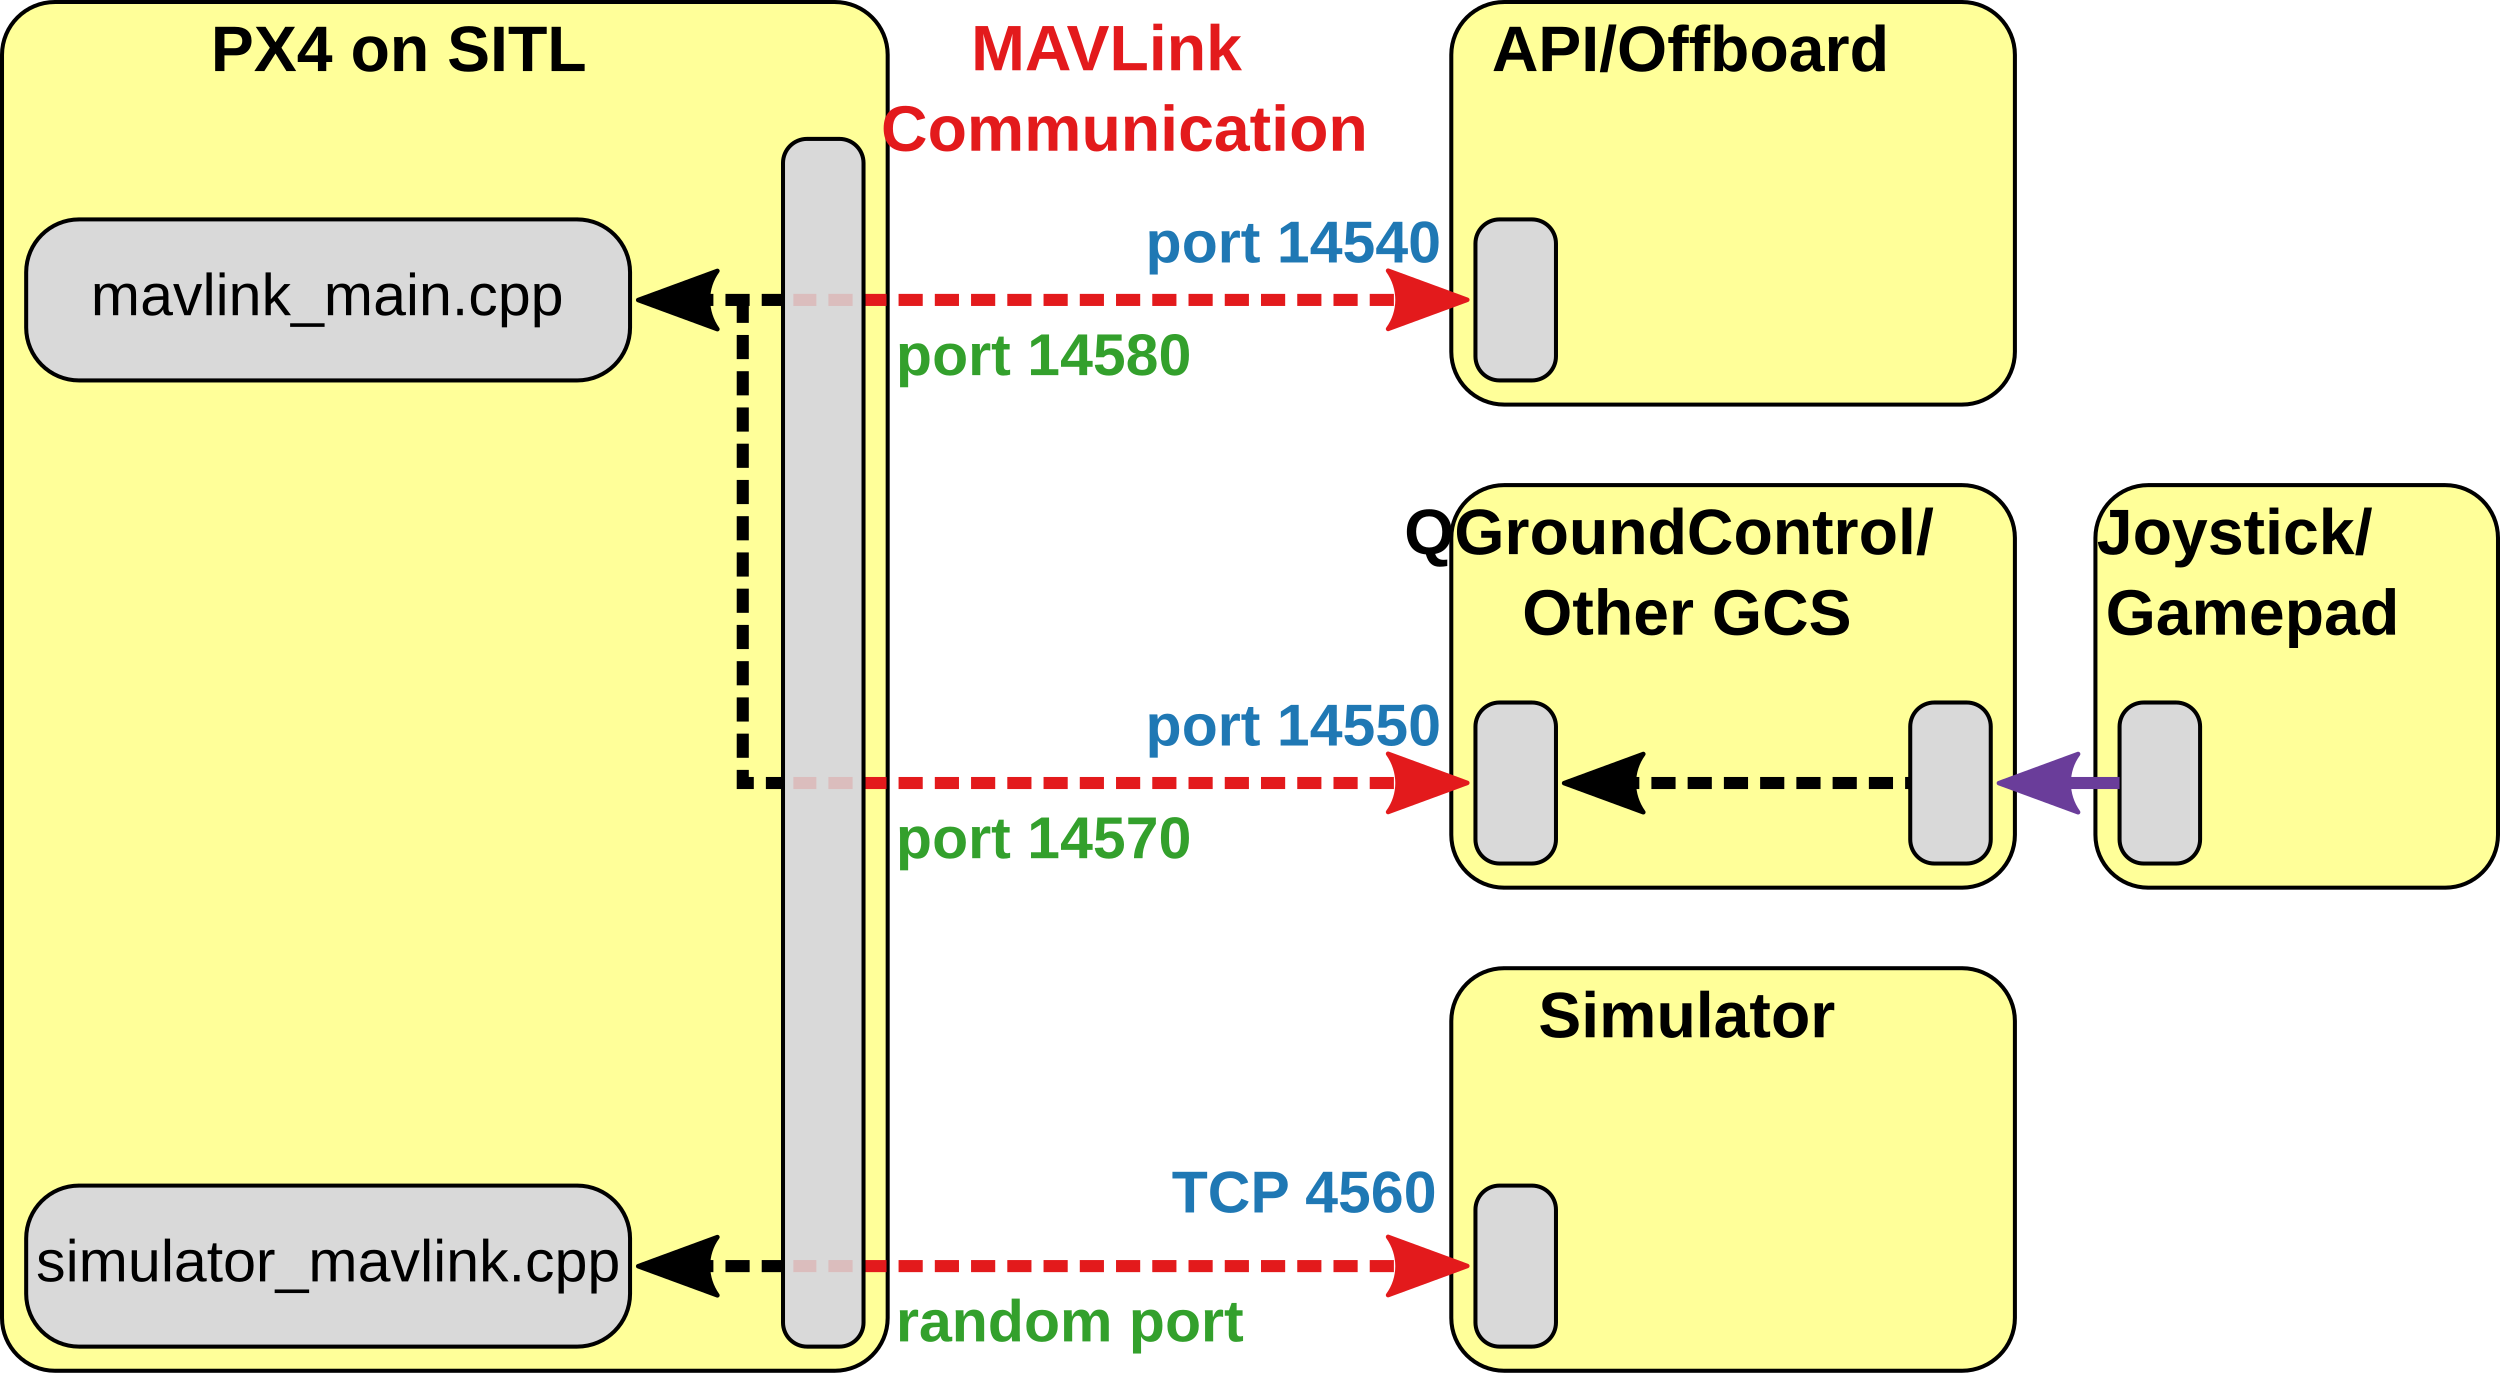
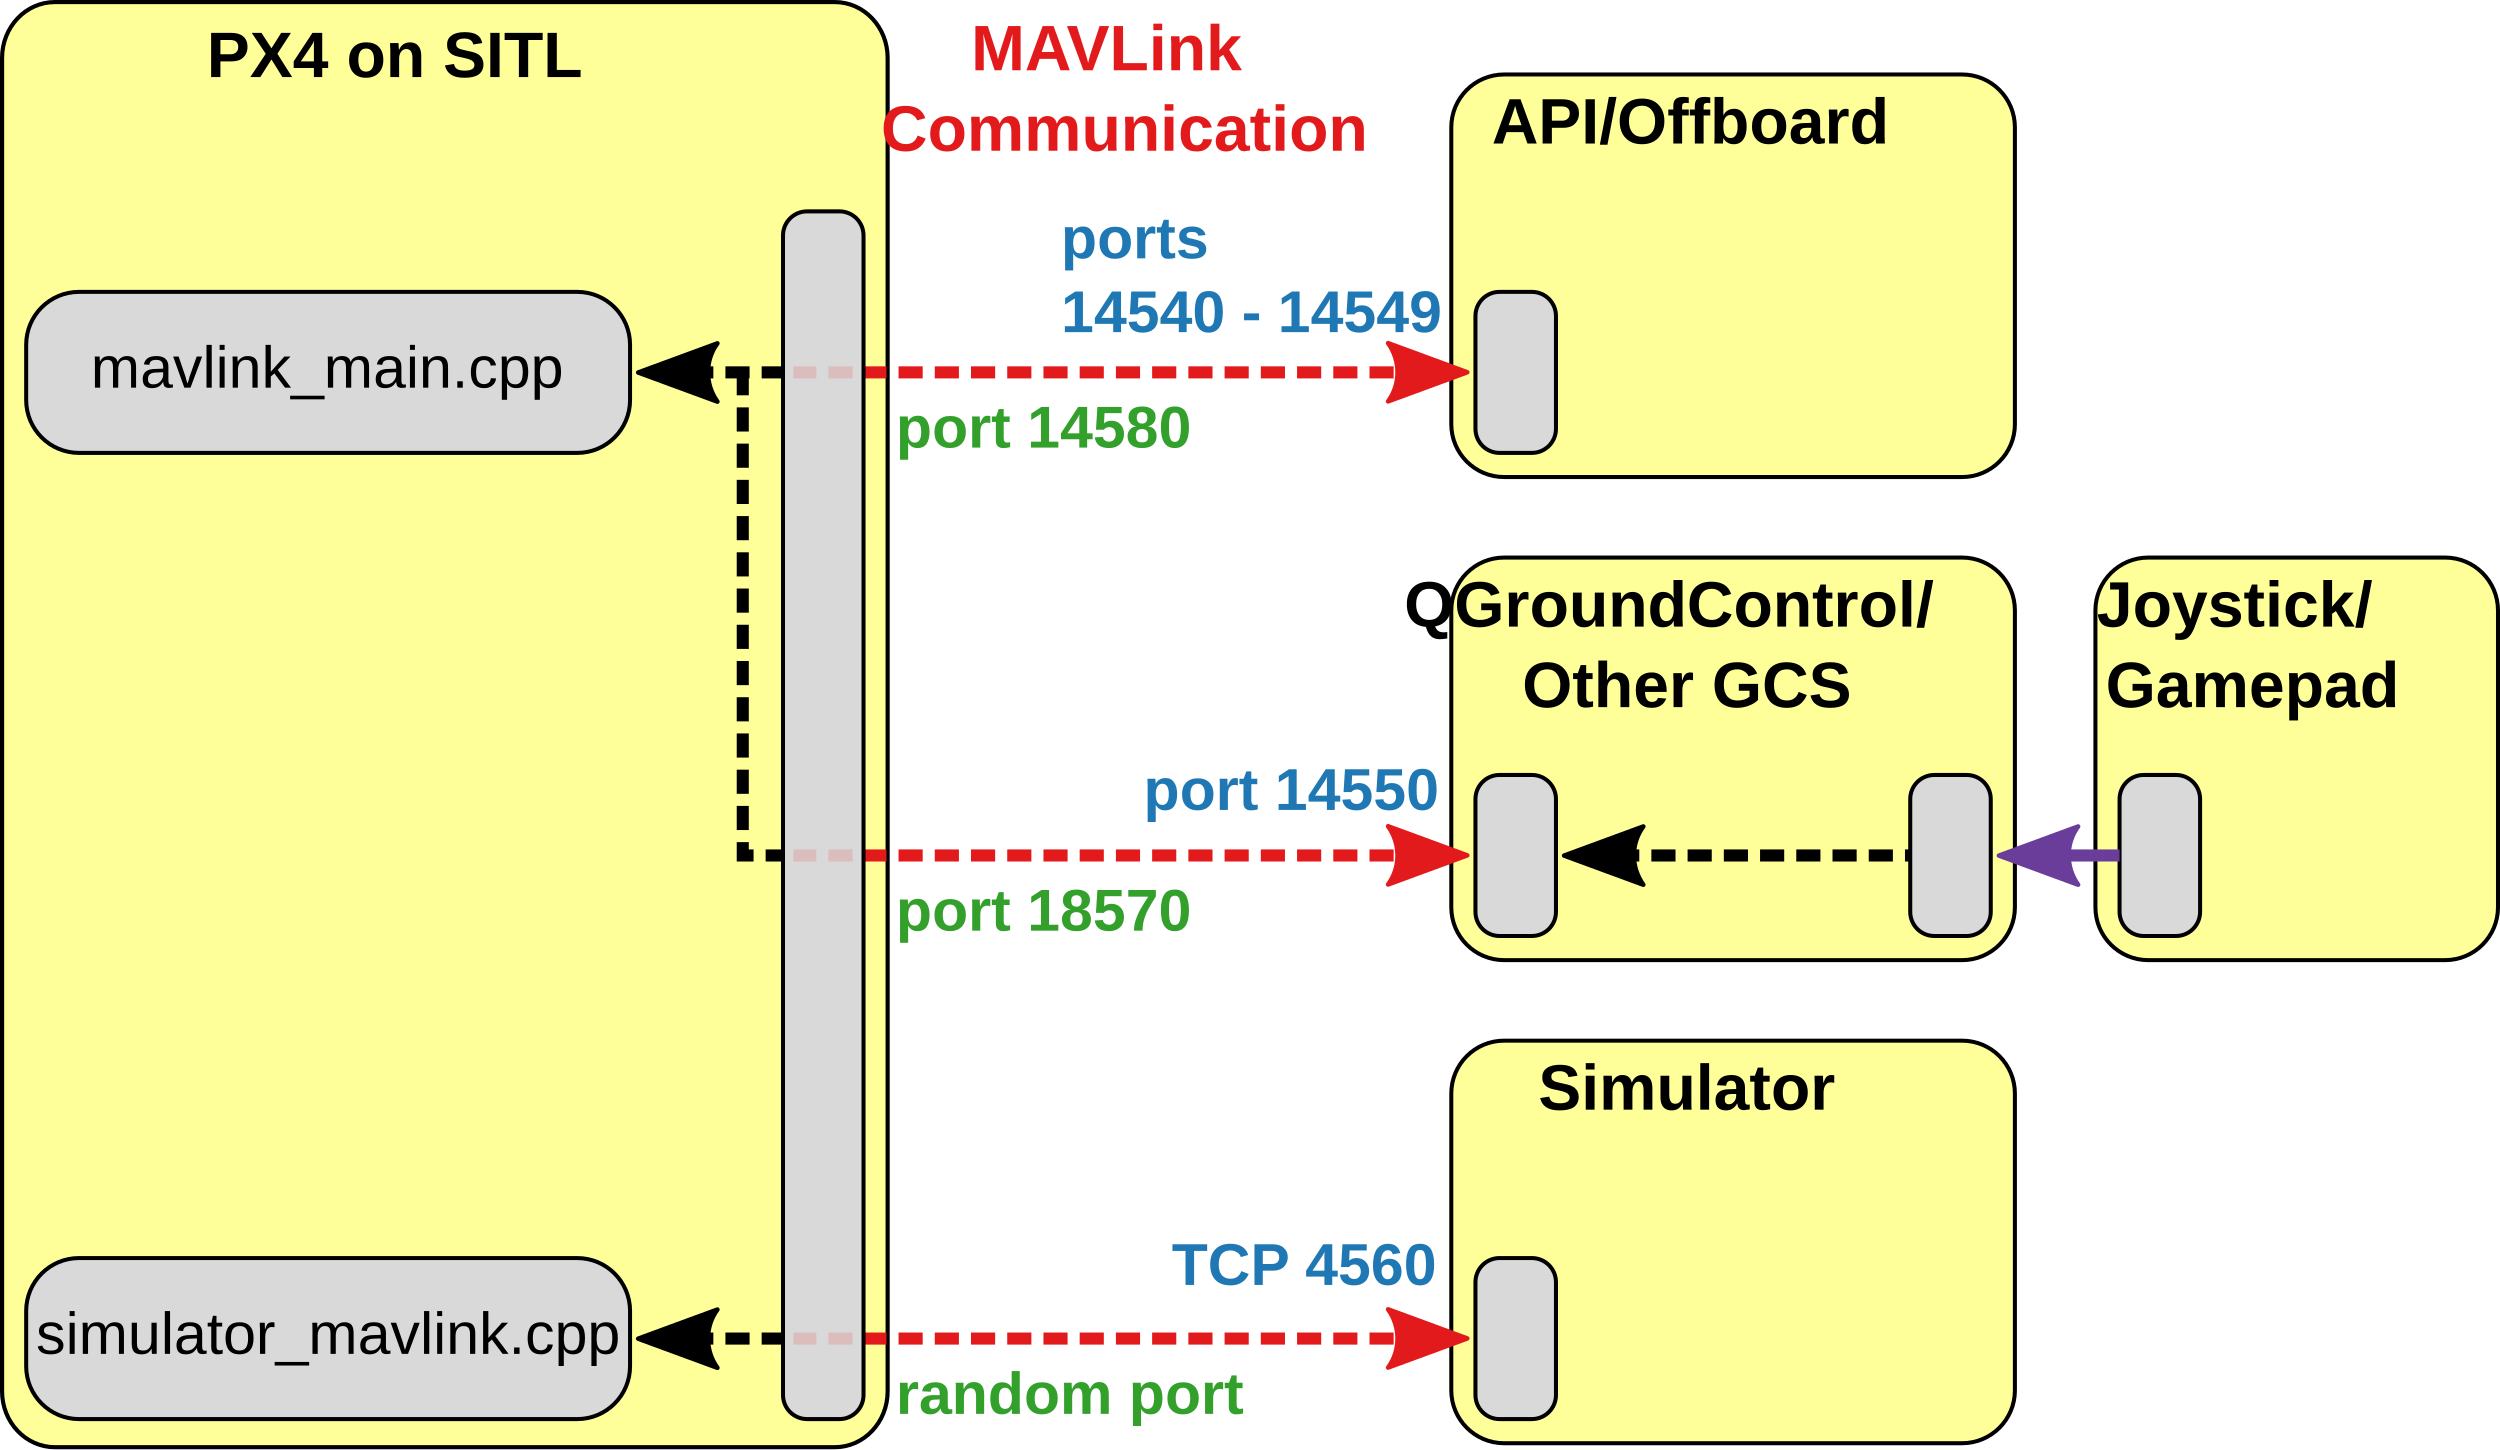
- <svg xmlns="http://www.w3.org/2000/svg" width="164.306mm" height="90.223mm" viewBox="0 0 164.306 90.223" version="1.1" id="svg4553">
+ <svg xmlns="http://www.w3.org/2000/svg" width="164.306mm" height="95.25mm" viewBox="0 0 164.306 95.25" version="1.1" id="svg4553">
  <defs id="defs4547">
    <marker style="overflow:visible" id="marker3113" refX="0" refY="0" orient="auto">
      <path transform="scale(0.6)" d="M 8.719,4.034 -2.207,0.016 8.719,-4.002 c -1.745,2.372 -1.735,5.617 -6e-7,8.035 z" style="fill:#000000;fill-opacity:1;fill-rule:evenodd;stroke:#000000;stroke-width:0.625;stroke-linejoin:round;stroke-opacity:1" id="path3111" />
    </marker>
    <marker orient="auto" refY="0" refX="0" id="Arrow2Mend" style="overflow:visible">
      <path id="path1414" style="fill:#e31a1c;fill-opacity:1;fill-rule:evenodd;stroke:#e31a1c;stroke-width:0.625;stroke-linejoin:round;stroke-opacity:1" d="M 8.719,4.034 -2.207,0.016 8.719,-4.002 c -1.745,2.372 -1.735,5.617 -6e-7,8.035 z" transform="scale(-0.6)" />
    </marker>
    <marker orient="auto" refY="0" refX="0" id="marker2195" style="overflow:visible">
      <path id="path2193" style="fill:#000000;fill-opacity:1;fill-rule:evenodd;stroke:#000000;stroke-width:0.625;stroke-linejoin:round;stroke-opacity:1" d="M 8.719,4.034 -2.207,0.016 8.719,-4.002 c -1.745,2.372 -1.735,5.617 -6e-7,8.035 z" transform="matrix(-1.1,0,0,-1.1,-1.1,0)" />
    </marker>
    <marker orient="auto" refY="0" refX="0" id="marker2119" style="overflow:visible">
      <path id="path2117" d="M 0,0 5,-5 -12.5,0 5,5 Z" style="fill:#000000;fill-opacity:1;fill-rule:evenodd;stroke:#000000;stroke-width:1pt;stroke-opacity:1" transform="matrix(-0.4,0,0,-0.4,-4,0)" />
    </marker>
    <marker orient="auto" refY="0" refX="0" id="Arrow1Send" style="overflow:visible">
      <path id="path1402" d="M 0,0 5,-5 -12.5,0 5,5 Z" style="fill:#000000;fill-opacity:1;fill-rule:evenodd;stroke:#000000;stroke-width:1pt;stroke-opacity:1" transform="matrix(-0.2,0,0,-0.2,-1.2,0)" />
    </marker>
    <marker style="overflow:visible" id="marker1987" refX="0" refY="0" orient="auto">
      <path transform="scale(0.6)" d="M 8.719,4.034 -2.207,0.016 8.719,-4.002 c -1.745,2.372 -1.735,5.617 -6e-7,8.035 z" style="fill:#6a3d9a;fill-opacity:1;fill-rule:evenodd;stroke:#6a3d9a;stroke-width:0.625;stroke-linejoin:round;stroke-opacity:1" id="path1985" />
    </marker>
    <marker orient="auto" refY="0" refX="0" id="marker1923" style="overflow:visible">
      <path id="path1921" d="M 0,0 5,-5 -12.5,0 5,5 Z" style="fill:#000000;fill-opacity:1;fill-rule:evenodd;stroke:#000000;stroke-width:1pt;stroke-opacity:1" transform="matrix(-0.4,0,0,-0.4,-4,0)" />
    </marker>
    <marker orient="auto" refY="0" refX="0" id="Arrow2Lend" style="overflow:visible">
      <path id="path1408" style="fill:#000000;fill-opacity:1;fill-rule:evenodd;stroke:#000000;stroke-width:0.625;stroke-linejoin:round;stroke-opacity:1" d="M 8.719,4.034 -2.207,0.016 8.719,-4.002 c -1.745,2.372 -1.735,5.617 -6e-7,8.035 z" transform="matrix(-1.1,0,0,-1.1,-1.1,0)" />
    </marker>
    <marker orient="auto" refY="0" refX="0" id="Arrow1Mend" style="overflow:visible">
      <path id="path1396" d="M 0,0 5,-5 -12.5,0 5,5 Z" style="fill:#000000;fill-opacity:1;fill-rule:evenodd;stroke:#000000;stroke-width:1pt;stroke-opacity:1" transform="matrix(-0.4,0,0,-0.4,-4,0)" />
    </marker>
    <marker orient="auto" refY="0" refX="0" id="Arrow2Mstart" style="overflow:visible">
      <path id="path1411" style="fill:#000000;fill-opacity:1;fill-rule:evenodd;stroke:#000000;stroke-width:0.625;stroke-linejoin:round;stroke-opacity:1" d="M 8.719,4.034 -2.207,0.016 8.719,-4.002 c -1.745,2.372 -1.735,5.617 -6e-7,8.035 z" transform="scale(0.6)" />
    </marker>
    <marker orient="auto" refY="0" refX="0" id="Arrow1Sstart" style="overflow:visible">
      <path id="path1399" d="M 0,0 5,-5 -12.5,0 5,5 Z" style="fill:#000000;fill-opacity:1;fill-rule:evenodd;stroke:#000000;stroke-width:1pt;stroke-opacity:1" transform="matrix(0.2,0,0,0.2,1.2,0)" />
    </marker>
    <marker orient="auto" refY="0" refX="0" id="marker1671" style="overflow:visible">
      <path id="path1669" d="M 0,0 5,-5 -12.5,0 5,5 Z" style="fill:#000000;fill-opacity:1;fill-rule:evenodd;stroke:#000000;stroke-width:1pt;stroke-opacity:1" transform="matrix(0.4,0,0,0.4,4,0)" />
    </marker>
    <marker orient="auto" refY="0" refX="0" id="Arrow1Mstart" style="overflow:visible">
      <path id="path1393" d="M 0,0 5,-5 -12.5,0 5,5 Z" style="fill:#000000;fill-opacity:1;fill-rule:evenodd;stroke:#000000;stroke-width:1pt;stroke-opacity:1" transform="matrix(0.4,0,0,0.4,4,0)" />
    </marker>
    <marker orient="auto" refY="0" refX="0" id="Arrow2Mend-3" style="overflow:visible">
      <path id="path1414-1" style="fill:#e31a1c;fill-opacity:1;fill-rule:evenodd;stroke:#e31a1c;stroke-width:0.625;stroke-linejoin:round;stroke-opacity:1" d="M 8.719,4.034 -2.207,0.016 8.719,-4.002 c -1.745,2.372 -1.735,5.617 -6e-7,8.035 z" transform="scale(-0.6)" />
    </marker>
    <marker orient="auto" refY="0" refX="0" id="Arrow2Mend-3-4" style="overflow:visible">
      <path id="path1414-1-7" style="fill:#e31a1c;fill-opacity:1;fill-rule:evenodd;stroke:#e31a1c;stroke-width:0.625;stroke-linejoin:round;stroke-opacity:1" d="M 8.719,4.034 -2.207,0.016 8.719,-4.002 c -1.745,2.372 -1.735,5.617 -6e-7,8.035 z" transform="scale(-0.6)" />
    </marker>
    <marker orient="auto" refY="0" refX="0" id="Arrow2Mend-5" style="overflow:visible">
      <path id="path1414-5" style="fill:#000000;fill-opacity:1;fill-rule:evenodd;stroke:#000000;stroke-width:0.625;stroke-linejoin:round;stroke-opacity:1" d="M 8.719,4.034 -2.207,0.016 8.719,-4.002 c -1.745,2.372 -1.735,5.617 -6e-7,8.035 z" transform="scale(-0.6)" />
    </marker>
    <marker style="overflow:visible" id="marker3113-6" refX="0" refY="0" orient="auto">
      <path transform="scale(0.6)" d="M 8.719,4.034 -2.207,0.016 8.719,-4.002 c -1.745,2.372 -1.735,5.617 -6e-7,8.035 z" style="fill:#000000;fill-opacity:1;fill-rule:evenodd;stroke:#000000;stroke-width:0.625;stroke-linejoin:round;stroke-opacity:1" id="path3111-5" />
    </marker>
    <marker style="overflow:visible" id="marker3113-6-9" refX="0" refY="0" orient="auto">
      <path transform="scale(0.6)" d="M 8.719,4.034 -2.207,0.016 8.719,-4.002 c -1.745,2.372 -1.735,5.617 -6e-7,8.035 z" style="fill:#000000;fill-opacity:1;fill-rule:evenodd;stroke:#000000;stroke-width:0.625;stroke-linejoin:round;stroke-opacity:1" id="path3111-5-3" />
    </marker>
    <marker orient="auto" refY="0" refX="0" id="Arrow2Mend-36" style="overflow:visible">
      <path id="path1414-7" style="fill:#e31a1c;fill-opacity:1;fill-rule:evenodd;stroke:#e31a1c;stroke-width:0.625;stroke-linejoin:round;stroke-opacity:1" d="M 8.719,4.034 -2.207,0.016 8.719,-4.002 c -1.745,2.372 -1.735,5.617 -6e-7,8.035 z" transform="scale(-0.6)" />
    </marker>
  </defs>
-   <g id="layer1" transform="translate(85.70808,-62.90077)">
-     <text xml:space="preserve" style="font-style:normal;font-variant:normal;font-weight:normal;font-stretch:normal;font-size:2.822px;line-height:125%;font-family:Arial;-inkscape-font-specification:Arial;letter-spacing:0px;word-spacing:0px;fill:#000000;fill-opacity:1;stroke:none;stroke-width:0.265px;stroke-linecap:butt;stroke-linejoin:miter;stroke-opacity:1" x="-103.433" y="27.657" id="text1059">
-       <tspan id="tspan1057" x="-103.433" y="27.657" style="stroke-width:0.265px">Paired Palette: "#A6CEE3" "  #1F78B4"   "#B2DF8A"   "#33A02C"   "#FB9A99"  "#E31A1C"  "#FDBF6F" "#FF7F00"   "#CAB2D6"   "#6A3D9A"  "#FFFF99"   "#B15928"</tspan>
-     </text>
-     <rect style="opacity:1;fill:#a6cee3;fill-opacity:1;stroke:none;stroke-width:1.588;stroke-miterlimit:4;stroke-dasharray:none;paint-order:normal" id="rect899-5-9-9-6" width="9.622" height="9.622" x="-80.983" y="29.779" rx="3.473" ry="3.473" />
-     <rect style="opacity:1;fill:#1f78b4;fill-opacity:1;stroke:none;stroke-width:1.588;stroke-miterlimit:4;stroke-dasharray:none;paint-order:normal" id="rect899-5-9-9-6-2" width="9.622" height="9.622" x="-65.108" y="29.779" rx="3.473" ry="3.473" />
-     <rect style="opacity:1;fill:#b2df8a;fill-opacity:1;stroke:none;stroke-width:1.588;stroke-miterlimit:4;stroke-dasharray:none;paint-order:normal" id="rect899-5-9-9-6-2-6" width="9.622" height="9.622" x="-49.233" y="29.779" rx="3.473" ry="3.473" />
-     <rect style="opacity:1;fill:#33a02c;fill-opacity:1;stroke:none;stroke-width:1.588;stroke-miterlimit:4;stroke-dasharray:none;paint-order:normal" id="rect899-5-9-9-6-2-6-1" width="9.622" height="9.622" x="-33.358" y="29.779" rx="3.473" ry="3.473" />
-     <rect style="opacity:1;fill:#fb9a99;fill-opacity:1;stroke:none;stroke-width:1.588;stroke-miterlimit:4;stroke-dasharray:none;paint-order:normal" id="rect899-5-9-9-6-8" width="9.622" height="9.622" x="-17.483" y="29.779" rx="3.473" ry="3.473" />
-     <rect style="opacity:1;fill:#e31a1c;fill-opacity:1;stroke:none;stroke-width:1.588;stroke-miterlimit:4;stroke-dasharray:none;paint-order:normal" id="rect899-5-9-9-6-2-7" width="9.622" height="9.622" x="-1.608" y="29.779" rx="3.473" ry="3.473" />
-     <rect style="opacity:1;fill:#fdbf6f;fill-opacity:1;stroke:none;stroke-width:1.588;stroke-miterlimit:4;stroke-dasharray:none;paint-order:normal" id="rect899-5-9-9-6-2-6-9" width="9.622" height="9.622" x="14.267" y="29.779" rx="3.473" ry="3.473" />
-     <rect style="opacity:1;fill:#ff7f00;fill-opacity:1;stroke:none;stroke-width:1.588;stroke-miterlimit:4;stroke-dasharray:none;paint-order:normal" id="rect899-5-9-9-6-2-6-1-2" width="9.622" height="9.622" x="30.142" y="29.779" rx="3.473" ry="3.473" />
-     <rect style="opacity:1;fill:#cab2d6;fill-opacity:1;stroke:none;stroke-width:1.588;stroke-miterlimit:4;stroke-dasharray:none;paint-order:normal" id="rect899-5-9-9-6-8-0" width="9.622" height="9.622" x="46.017" y="29.779" rx="3.473" ry="3.473" />
-     <rect style="opacity:1;fill:#6a3d9a;fill-opacity:1;stroke:none;stroke-width:1.588;stroke-miterlimit:4;stroke-dasharray:none;paint-order:normal" id="rect899-5-9-9-6-2-7-2" width="9.622" height="9.622" x="61.892" y="29.779" rx="3.473" ry="3.473" />
-     <rect style="opacity:1;fill:#ffff99;fill-opacity:1;stroke:none;stroke-width:1.588;stroke-miterlimit:4;stroke-dasharray:none;paint-order:normal" id="rect899-5-9-9-6-2-6-9-3" width="9.622" height="9.622" x="77.767" y="29.779" rx="3.473" ry="3.473" />
-     <rect style="opacity:1;fill:#b15928;fill-opacity:1;stroke:none;stroke-width:1.588;stroke-miterlimit:4;stroke-dasharray:none;paint-order:normal" id="rect899-5-9-9-6-2-6-1-2-7" width="9.622" height="9.622" x="93.642" y="29.779" rx="3.473" ry="3.473" />
-     <rect style="opacity:1;fill:#ffff99;fill-opacity:1;stroke:#000000;stroke-width:0.265;stroke-miterlimit:4;stroke-dasharray:none;paint-order:normal" id="rect899-5-9-9-6-2-9-3" width="58.208" height="89.958" x="-85.576" y="63.033" rx="3.473" ry="3.473" />
+   <g id="layer1" transform="translate(85.70808,-58.13827)">
+     <rect style="opacity:1;fill:#ffff99;fill-opacity:1;stroke:#000000;stroke-width:0.272;stroke-miterlimit:4;stroke-dasharray:none;paint-order:normal" id="rect899-5-9-9-6-2-9-3" width="58.201" height="94.978" x="-85.572" y="58.274" rx="3.472" ry="3.667" />
    <rect style="opacity:1;fill:#ffff99;fill-opacity:1;stroke:#000000;stroke-width:0.265;stroke-miterlimit:4;stroke-dasharray:none;paint-order:normal" id="rect899-5-9-9-6-2-9-3-6-7" width="37.042" height="26.458" x="9.674" y="63.033" rx="3.473" ry="3.473" />
    <rect style="opacity:1;fill:#ffff99;fill-opacity:1;stroke:#000000;stroke-width:0.265;stroke-miterlimit:4;stroke-dasharray:none;paint-order:normal" id="rect899-5-9-9-6-2-9-3-6-7-5" width="37.042" height="26.458" x="9.674" y="94.783" rx="3.473" ry="3.473" />
    <rect style="opacity:1;fill:#ffff99;fill-opacity:1;stroke:#000000;stroke-width:0.265;stroke-miterlimit:4;stroke-dasharray:none;paint-order:normal" id="rect899-5-9-9-6-2-9-3-6-7-5-6" width="37.042" height="26.458" x="9.674" y="126.533" rx="3.473" ry="3.473" />
    <rect style="opacity:1;fill:#ffff99;fill-opacity:1;stroke:#000000;stroke-width:0.265;stroke-miterlimit:4;stroke-dasharray:none;paint-order:normal" id="rect899-5-9-9-6-2-9-3-6-7-5-2" width="26.458" height="26.458" x="52.008" y="94.783" rx="3.473" ry="3.473" />
-     <text xml:space="preserve" style="font-style:normal;font-variant:normal;font-weight:normal;font-stretch:normal;font-size:4.233px;line-height:125%;font-family:Arial;-inkscape-font-specification:Arial;text-align:center;letter-spacing:0px;word-spacing:0px;text-anchor:middle;fill:#000000;fill-opacity:1;stroke:none;stroke-width:0.265px;stroke-linecap:butt;stroke-linejoin:miter;stroke-opacity:1" x="-56.561" y="67.57" id="text1034">
-       <tspan id="tspan1032" x="-56.561" y="67.57" style="font-style:normal;font-variant:normal;font-weight:bold;font-stretch:normal;font-family:Arial;-inkscape-font-specification:'Arial Bold';text-align:center;text-anchor:middle;stroke-width:0.265px">PX4 on SITL</tspan>
+     <text xml:space="preserve" style="font-style:normal;font-variant:normal;font-weight:normal;font-stretch:normal;font-size:4.233px;line-height:125%;font-family:Arial;-inkscape-font-specification:Arial;text-align:center;letter-spacing:0px;word-spacing:0px;text-anchor:middle;fill:#000000;fill-opacity:1;stroke:none;stroke-width:0.265px;stroke-linecap:butt;stroke-linejoin:miter;stroke-opacity:1" x="-56.825" y="63.205" id="text1034">
+       <tspan id="tspan1032" x="-56.825" y="63.205" style="font-style:normal;font-variant:normal;font-weight:bold;font-stretch:normal;font-family:Arial;-inkscape-font-specification:'Arial Bold';text-align:center;text-anchor:middle;stroke-width:0.265px">PX4 on SITL</tspan>
    </text>
    <text xml:space="preserve" style="font-style:normal;font-variant:normal;font-weight:normal;font-stretch:normal;font-size:4.233px;line-height:125%;font-family:Arial;-inkscape-font-specification:Arial;text-align:center;letter-spacing:0px;word-spacing:0px;text-anchor:middle;fill:#000000;fill-opacity:1;stroke:none;stroke-width:0.265px;stroke-linecap:butt;stroke-linejoin:miter;stroke-opacity:1" x="28.33" y="67.57" id="text1034-1">
      <tspan id="tspan1032-2" x="28.33" y="67.57" style="font-style:normal;font-variant:normal;font-weight:bold;font-stretch:normal;font-family:Arial;-inkscape-font-specification:'Arial Bold';text-align:center;text-anchor:middle;stroke-width:0.265px">API/Offboard</tspan>
    </text>
    <text xml:space="preserve" style="font-style:normal;font-variant:normal;font-weight:normal;font-stretch:normal;font-size:4.233px;line-height:125%;font-family:Arial;-inkscape-font-specification:Arial;text-align:center;letter-spacing:0px;word-spacing:0px;text-anchor:middle;fill:#000000;fill-opacity:1;stroke:none;stroke-width:0.265px;stroke-linecap:butt;stroke-linejoin:miter;stroke-opacity:1" x="28.1" y="99.32" id="text1034-7">
      <tspan id="tspan1032-0" x="28.1" y="99.32" style="font-style:normal;font-variant:normal;font-weight:bold;font-stretch:normal;font-family:Arial;-inkscape-font-specification:'Arial Bold';text-align:center;text-anchor:middle;stroke-width:0.265px">QGroundControl/</tspan>
      <tspan x="28.1" y="104.612" style="font-style:normal;font-variant:normal;font-weight:bold;font-stretch:normal;font-family:Arial;-inkscape-font-specification:'Arial Bold';text-align:center;text-anchor:middle;stroke-width:0.265px" id="tspan1070">Other GCS</tspan>
    </text>
    <text xml:space="preserve" style="font-style:normal;font-variant:normal;font-weight:normal;font-stretch:normal;font-size:4.233px;line-height:125%;font-family:Arial;-inkscape-font-specification:Arial;text-align:center;letter-spacing:0px;word-spacing:0px;text-anchor:middle;fill:#000000;fill-opacity:1;stroke:none;stroke-width:0.265px;stroke-linecap:butt;stroke-linejoin:miter;stroke-opacity:1" x="28.091" y="131.07" id="text1034-9">
      <tspan id="tspan1032-3" x="28.091" y="131.07" style="font-style:normal;font-variant:normal;font-weight:bold;font-stretch:normal;font-family:Arial;-inkscape-font-specification:'Arial Bold';text-align:center;text-anchor:middle;stroke-width:0.265px">Simulator</tspan>
    </text>
    <text xml:space="preserve" style="font-style:normal;font-variant:normal;font-weight:bold;font-stretch:normal;font-size:4.233px;line-height:125%;font-family:Arial;-inkscape-font-specification:'Arial Bold';text-align:center;letter-spacing:0px;word-spacing:0px;text-anchor:middle;fill:#000000;fill-opacity:1;stroke:none;stroke-width:0.265px;stroke-linecap:butt;stroke-linejoin:miter;stroke-opacity:1" x="65.271" y="99.32" id="text1074">
      <tspan id="tspan1072" x="65.271" y="99.32" style="font-style:normal;font-variant:normal;font-weight:bold;font-stretch:normal;font-family:Arial;-inkscape-font-specification:'Arial Bold';text-align:center;text-anchor:middle;stroke-width:0.265px">Joystick/</tspan>
      <tspan x="65.271" y="104.612" style="font-style:normal;font-variant:normal;font-weight:bold;font-stretch:normal;font-family:Arial;-inkscape-font-specification:'Arial Bold';text-align:center;text-anchor:middle;stroke-width:0.265px" id="tspan1076">Gamepad</tspan>
    </text>
    <rect style="opacity:1;fill:#d9d9d9;fill-opacity:1;stroke:#000000;stroke-width:0.265;stroke-miterlimit:4;stroke-dasharray:none;paint-order:normal" id="rect899-5-9-9-6-8-0-2-9-6" width="5.292" height="10.583" x="11.262" y="77.321" rx="1.583" ry="1.583" />
    <rect style="opacity:1;fill:#d9d9d9;fill-opacity:1;stroke:#000000;stroke-width:0.265;stroke-miterlimit:4;stroke-dasharray:none;paint-order:normal" id="rect899-5-9-9-6-8-0-2-9-6-0" width="5.292" height="10.583" x="11.262" y="109.071" rx="1.583" ry="1.583" />
    <rect style="opacity:1;fill:#d9d9d9;fill-opacity:1;stroke:#000000;stroke-width:0.265;stroke-miterlimit:4;stroke-dasharray:none;paint-order:normal" id="rect899-5-9-9-6-8-0-2-9-6-0-6" width="5.292" height="10.583" x="11.262" y="140.821" rx="1.583" ry="1.583" />
    <rect style="opacity:1;fill:#d9d9d9;fill-opacity:1;stroke:#000000;stroke-width:0.265;stroke-miterlimit:4;stroke-dasharray:none;paint-order:normal" id="rect899-5-9-9-6-8-0-2-9-6-0-2-6" width="5.292" height="10.583" x="53.595" y="109.071" rx="1.583" ry="1.583" />
    <rect style="opacity:1;fill:#d9d9d9;fill-opacity:1;stroke:#000000;stroke-width:0.265;stroke-miterlimit:4;stroke-dasharray:none;paint-order:normal" id="rect899-5-9-9-6-8-0-2-9-6-0-2-6-1" width="5.292" height="10.583" x="39.837" y="109.071" rx="1.583" ry="1.583" />
-     <text xml:space="preserve" style="font-style:normal;font-variant:normal;font-weight:bold;font-stretch:normal;font-size:4.233px;line-height:125%;font-family:Arial;-inkscape-font-specification:'Arial Bold';text-align:center;letter-spacing:0px;word-spacing:0px;writing-mode:vertical-lr;text-anchor:middle;fill:#1f78b4;fill-opacity:1;stroke:none;stroke-width:0.265px;stroke-linecap:butt;stroke-linejoin:miter;stroke-opacity:1" x="-14.229" y="-146.187" id="text1194-7" transform="scale(-1)">
-       <tspan id="tspan1192-9" x="-146.187" y="-14.229" style="font-style:normal;font-variant:normal;font-weight:bold;font-stretch:normal;font-family:Arial;-inkscape-font-specification:'Arial Bold';text-align:center;text-anchor:middle;fill:#1f78b4;fill-opacity:1;stroke-width:0.265px">UDP</tspan>
-     </text>
-     <text xml:space="preserve" style="font-style:normal;font-variant:normal;font-weight:bold;font-stretch:normal;font-size:4.233px;line-height:125%;font-family:Arial;-inkscape-font-specification:'Arial Bold';text-align:center;letter-spacing:0px;word-spacing:0px;writing-mode:vertical-lr;text-anchor:middle;fill:#1f78b4;fill-opacity:1;stroke:none;stroke-width:0.265px;stroke-linecap:butt;stroke-linejoin:miter;stroke-opacity:1" x="-14.229" y="-114.437" id="text1194-7-2" transform="scale(-1)">
-       <tspan id="tspan1192-9-0" x="-114.437" y="-14.229" style="font-style:normal;font-variant:normal;font-weight:bold;font-stretch:normal;font-family:Arial;-inkscape-font-specification:'Arial Bold';text-align:center;text-anchor:middle;fill:#1f78b4;fill-opacity:1;stroke-width:0.265px">UDP</tspan>
-     </text>
-     <text xml:space="preserve" style="font-style:normal;font-variant:normal;font-weight:bold;font-stretch:normal;font-size:4.233px;line-height:125%;font-family:Arial;-inkscape-font-specification:'Arial Bold';text-align:center;letter-spacing:0px;word-spacing:0px;writing-mode:vertical-lr;text-anchor:middle;fill:#1f78b4;fill-opacity:1;stroke:none;stroke-width:0.265px;stroke-linecap:butt;stroke-linejoin:miter;stroke-opacity:1" x="-14.229" y="-82.667" id="text1194-7-2-2" transform="scale(-1)">
-       <tspan id="tspan1192-9-0-3" x="-82.667" y="-14.229" style="font-style:normal;font-variant:normal;font-weight:bold;font-stretch:normal;font-family:Arial;-inkscape-font-specification:'Arial Bold';text-align:center;text-anchor:middle;fill:#1f78b4;fill-opacity:1;stroke-width:0.265px">UDP</tspan>
-     </text>
-     <text xml:space="preserve" style="font-style:normal;font-variant:normal;font-weight:bold;font-stretch:normal;font-size:3.704px;line-height:125%;font-family:Arial;-inkscape-font-specification:'Arial Bold';text-align:center;letter-spacing:0px;word-spacing:0px;writing-mode:vertical-lr;text-anchor:middle;fill:#000000;fill-opacity:1;stroke:none;stroke-width:0.265px;stroke-linecap:butt;stroke-linejoin:miter;stroke-opacity:1" x="-42.786" y="-114.302" id="text1194-7-2-7" transform="scale(-1)">
-       <tspan id="tspan1192-9-0-5" x="-114.302" y="-42.786" style="font-style:normal;font-variant:normal;font-weight:bold;font-stretch:normal;font-size:3.704px;font-family:Arial;-inkscape-font-specification:'Arial Bold';text-align:center;text-anchor:middle;stroke-width:0.265px">Serial</tspan>
-     </text>
-     <text xml:space="preserve" style="font-style:normal;font-variant:normal;font-weight:bold;font-stretch:normal;font-size:3.704px;line-height:125%;font-family:Arial;-inkscape-font-specification:'Arial Bold';text-align:center;letter-spacing:0px;word-spacing:0px;writing-mode:vertical-lr;text-anchor:middle;fill:#000000;fill-opacity:1;stroke:none;stroke-width:0.265px;stroke-linecap:butt;stroke-linejoin:miter;stroke-opacity:1" x="-56.56" y="-114.313" id="text1194-7-2-7-9" transform="scale(-1)">
-       <tspan id="tspan1192-9-0-5-2" x="-114.313" y="-56.56" style="font-style:normal;font-variant:normal;font-weight:bold;font-stretch:normal;font-size:3.704px;font-family:Arial;-inkscape-font-specification:'Arial Bold';text-align:center;text-anchor:middle;stroke-width:0.265px">Serial</tspan>
-     </text>
    <path style="fill:none;fill-rule:evenodd;stroke:#6a3d9a;stroke-width:0.794;stroke-linecap:butt;stroke-linejoin:miter;stroke-miterlimit:4;stroke-dasharray:none;stroke-dashoffset:2.461;stroke-opacity:1;marker-start:url(#marker1987)" d="m 46.716,114.362 h 6.879" id="path1304" />
-     <path style="fill:none;fill-rule:evenodd;stroke:#e31a1c;stroke-width:0.794;stroke-linecap:butt;stroke-linejoin:miter;stroke-miterlimit:4;stroke-dasharray:1.588, 0.794;stroke-dashoffset:2.461;stroke-opacity:1;marker-end:url(#Arrow2Mend)" d="M -28.955,146.112 H 9.674" id="path1304-9-7" />
-     <path style="fill:none;fill-rule:evenodd;stroke:#000000;stroke-width:0.794;stroke-linecap:butt;stroke-linejoin:miter;stroke-miterlimit:4;stroke-dasharray:1.588, 0.794;stroke-dashoffset:0.079;stroke-opacity:1;marker-start:url(#Arrow2Mstart)" d="M 18.141,114.362 H 39.837" id="path1304-6-2" />
-     <path style="fill:none;fill-rule:evenodd;stroke:#e31a1c;stroke-width:0.794;stroke-linecap:butt;stroke-linejoin:miter;stroke-miterlimit:4;stroke-dasharray:1.588, 0.794;stroke-dashoffset:2.461;stroke-opacity:1;marker-end:url(#Arrow2Mend-3)" d="M -28.955,114.362 H 9.674" id="path1304-9-7-9" />
-     <path style="fill:none;fill-rule:evenodd;stroke:#e31a1c;stroke-width:0.794;stroke-linecap:butt;stroke-linejoin:miter;stroke-miterlimit:4;stroke-dasharray:1.588, 0.794;stroke-dashoffset:2.461;stroke-opacity:1;marker-end:url(#Arrow2Mend-3-4)" d="M -28.955,82.612 H 9.674" id="path1304-9-7-9-8" />
+     <path style="fill:none;fill-rule:evenodd;stroke:#e31a1c;stroke-width:0.794;stroke-linecap:butt;stroke-linejoin:miter;stroke-miterlimit:4;stroke-dasharray:1.587, 0.794;stroke-dashoffset:2.461;stroke-opacity:1;marker-end:url(#Arrow2Mend)" d="M -28.955,146.112 H 9.674" id="path1304-9-7" />
+     <path style="fill:none;fill-rule:evenodd;stroke:#000000;stroke-width:0.794;stroke-linecap:butt;stroke-linejoin:miter;stroke-miterlimit:4;stroke-dasharray:1.587, 0.794;stroke-dashoffset:0.079;stroke-opacity:1;marker-start:url(#Arrow2Mstart)" d="M 18.141,114.362 H 39.837" id="path1304-6-2" />
+     <path style="fill:none;fill-rule:evenodd;stroke:#e31a1c;stroke-width:0.794;stroke-linecap:butt;stroke-linejoin:miter;stroke-miterlimit:4;stroke-dasharray:1.587, 0.794;stroke-dashoffset:2.461;stroke-opacity:1;marker-end:url(#Arrow2Mend-3)" d="M -28.955,114.362 H 9.674" id="path1304-9-7-9" />
+     <path style="fill:none;fill-rule:evenodd;stroke:#e31a1c;stroke-width:0.794;stroke-linecap:butt;stroke-linejoin:miter;stroke-miterlimit:4;stroke-dasharray:1.587, 0.794;stroke-dashoffset:2.461;stroke-opacity:1;marker-end:url(#Arrow2Mend-3-4)" d="M -28.955,82.612 H 9.674" id="path1304-9-7-9-8" />
    <rect style="opacity:1;fill:#d9d9d9;fill-opacity:1;stroke:#000000;stroke-width:0.265;stroke-miterlimit:4;stroke-dasharray:none;paint-order:normal" id="rect899-5-9-9-6-2-6-9-3-3-1-7" width="39.688" height="10.583" x="-83.988" y="77.321" rx="3.473" ry="3.473" />
    <text xml:space="preserve" style="font-style:normal;font-variant:normal;font-weight:normal;font-stretch:normal;font-size:3.881px;line-height:125%;font-family:Arial;-inkscape-font-specification:Arial;letter-spacing:0px;word-spacing:0px;writing-mode:lr-tb;fill:#000000;fill-opacity:1;stroke:none;stroke-width:0.265px;stroke-linecap:butt;stroke-linejoin:miter;stroke-opacity:1" x="-79.735" y="83.616" id="text2759">
      <tspan id="tspan2757" x="-79.735" y="83.616" style="font-size:3.881px;writing-mode:lr-tb;stroke-width:0.265px">mavlink_main.cpp</tspan>
    </text>
-     <text xml:space="preserve" style="font-style:normal;font-variant:normal;font-weight:bold;font-stretch:normal;font-size:3.881px;line-height:125%;font-family:Arial;-inkscape-font-specification:'Arial Bold';letter-spacing:0px;word-spacing:0px;writing-mode:lr-tb;fill:#1f78b4;fill-opacity:1;stroke:none;stroke-width:0.265px;stroke-linecap:butt;stroke-linejoin:miter;stroke-opacity:1" x="-10.415" y="80.147" id="text2767">
-       <tspan id="tspan2765" x="-10.415" y="80.147" style="font-style:normal;font-variant:normal;font-weight:bold;font-stretch:normal;font-size:3.881px;font-family:Arial;-inkscape-font-specification:'Arial Bold';writing-mode:lr-tb;fill:#1f78b4;fill-opacity:1;stroke-width:0.265px">port 14540</tspan>
+     <text xml:space="preserve" style="font-style:normal;font-variant:normal;font-weight:bold;font-stretch:normal;font-size:3.881px;line-height:125%;font-family:Arial;-inkscape-font-specification:'Arial Bold';letter-spacing:0px;word-spacing:0px;writing-mode:lr-tb;fill:#1f78b4;fill-opacity:1;stroke:none;stroke-width:0.265px;stroke-linecap:butt;stroke-linejoin:miter;stroke-opacity:1" x="-15.971" y="75.12" id="text2767">
+       <tspan id="tspan2765" x="-15.971" y="75.12" style="font-style:normal;font-variant:normal;font-weight:bold;font-stretch:normal;font-size:3.881px;font-family:Arial;-inkscape-font-specification:'Arial Bold';writing-mode:lr-tb;fill:#1f78b4;fill-opacity:1;stroke-width:0.265px">ports</tspan>
+       <tspan x="-15.971" y="79.97" style="font-style:normal;font-variant:normal;font-weight:bold;font-stretch:normal;font-size:3.881px;font-family:Arial;-inkscape-font-specification:'Arial Bold';writing-mode:lr-tb;fill:#1f78b4;fill-opacity:1;stroke-width:0.265px" id="tspan1039">14540 - 14549</tspan>
    </text>
    <text xml:space="preserve" style="font-style:normal;font-variant:normal;font-weight:bold;font-stretch:normal;font-size:3.881px;line-height:125%;font-family:Arial;-inkscape-font-specification:'Arial Bold';letter-spacing:0px;word-spacing:0px;writing-mode:lr-tb;fill:#33a02c;fill-opacity:1;stroke:none;stroke-width:0.265px;stroke-linecap:butt;stroke-linejoin:miter;stroke-opacity:1" x="-26.819" y="87.555" id="text2767-4">
      <tspan id="tspan2765-5" x="-26.819" y="87.555" style="font-style:normal;font-variant:normal;font-weight:bold;font-stretch:normal;font-size:3.881px;font-family:Arial;-inkscape-font-specification:'Arial Bold';writing-mode:lr-tb;fill:#33a02c;fill-opacity:1;stroke-width:0.265px">port 14580</tspan>
    </text>
-     <text xml:space="preserve" style="font-style:normal;font-variant:normal;font-weight:bold;font-stretch:normal;font-size:3.881px;line-height:125%;font-family:Arial;-inkscape-font-specification:'Arial Bold';letter-spacing:0px;word-spacing:0px;writing-mode:lr-tb;fill:#1f78b4;fill-opacity:1;stroke:none;stroke-width:0.265px;stroke-linecap:butt;stroke-linejoin:miter;stroke-opacity:1" x="-10.415" y="111.897" id="text2767-3">
-       <tspan id="tspan2765-6" x="-10.415" y="111.897" style="font-style:normal;font-variant:normal;font-weight:bold;font-stretch:normal;font-size:3.881px;font-family:Arial;-inkscape-font-specification:'Arial Bold';writing-mode:lr-tb;fill:#1f78b4;fill-opacity:1;stroke-width:0.265px">port 14550</tspan>
+     <text xml:space="preserve" style="font-style:normal;font-variant:normal;font-weight:bold;font-stretch:normal;font-size:3.881px;line-height:125%;font-family:Arial;-inkscape-font-specification:'Arial Bold';letter-spacing:0px;word-spacing:0px;writing-mode:lr-tb;fill:#1f78b4;fill-opacity:1;stroke:none;stroke-width:0.265px;stroke-linecap:butt;stroke-linejoin:miter;stroke-opacity:1" x="-10.547" y="111.367" id="text2767-3">
+       <tspan id="tspan2765-6" x="-10.547" y="111.367" style="font-style:normal;font-variant:normal;font-weight:bold;font-stretch:normal;font-size:3.881px;font-family:Arial;-inkscape-font-specification:'Arial Bold';writing-mode:lr-tb;fill:#1f78b4;fill-opacity:1;stroke-width:0.265px">port 14550</tspan>
    </text>
    <text xml:space="preserve" style="font-style:normal;font-variant:normal;font-weight:bold;font-stretch:normal;font-size:3.881px;line-height:125%;font-family:Arial;-inkscape-font-specification:'Arial Bold';letter-spacing:0px;word-spacing:0px;writing-mode:lr-tb;fill:#33a02c;fill-opacity:1;stroke:none;stroke-width:0.265px;stroke-linecap:butt;stroke-linejoin:miter;stroke-opacity:1" x="-26.819" y="119.305" id="text2767-4-1">
-       <tspan id="tspan2765-5-0" x="-26.819" y="119.305" style="font-style:normal;font-variant:normal;font-weight:bold;font-stretch:normal;font-size:3.881px;font-family:Arial;-inkscape-font-specification:'Arial Bold';writing-mode:lr-tb;fill:#33a02c;fill-opacity:1;stroke-width:0.265px">port 14570</tspan>
+       <tspan id="tspan2765-5-0" x="-26.819" y="119.305" style="font-style:normal;font-variant:normal;font-weight:bold;font-stretch:normal;font-size:3.881px;font-family:Arial;-inkscape-font-specification:'Arial Bold';writing-mode:lr-tb;fill:#33a02c;fill-opacity:1;stroke-width:0.265px">port 18570</tspan>
    </text>
    <text xml:space="preserve" style="font-style:normal;font-variant:normal;font-weight:normal;font-stretch:normal;font-size:3.528px;line-height:125%;font-family:Arial;-inkscape-font-specification:Arial;letter-spacing:0px;word-spacing:0px;writing-mode:lr-tb;fill:#33a02c;fill-opacity:1;stroke:none;stroke-width:0.265px;stroke-linecap:butt;stroke-linejoin:miter;stroke-opacity:1" x="-26.819" y="151.06" id="text2767-3-3">
      <tspan id="tspan2765-6-2" x="-26.819" y="151.06" style="font-style:normal;font-variant:normal;font-weight:bold;font-stretch:normal;font-size:3.881px;font-family:Arial;-inkscape-font-specification:'Arial Bold';writing-mode:lr-tb;fill:#33a02c;fill-opacity:1;stroke-width:0.265px">random port </tspan>
    </text>
    <text xml:space="preserve" style="font-style:normal;font-variant:normal;font-weight:bold;font-stretch:normal;font-size:3.881px;line-height:125%;font-family:Arial;-inkscape-font-specification:'Arial Bold';letter-spacing:0px;word-spacing:0px;writing-mode:lr-tb;fill:#1f78b4;fill-opacity:1;stroke:none;stroke-width:0.265px;stroke-linecap:butt;stroke-linejoin:miter;stroke-opacity:1" x="-8.699" y="142.584" id="text2767-4-1-0">
      <tspan id="tspan2765-5-0-6" x="-8.699" y="142.584" style="font-style:normal;font-variant:normal;font-weight:bold;font-stretch:normal;font-size:3.881px;font-family:Arial;-inkscape-font-specification:'Arial Bold';writing-mode:lr-tb;fill:#1f78b4;fill-opacity:1;stroke-width:0.265px">TCP 4560</tspan>
    </text>
    <rect style="opacity:1;fill:#d9d9d9;fill-opacity:1;stroke:#000000;stroke-width:0.265;stroke-miterlimit:4;stroke-dasharray:none;paint-order:normal" id="rect899-5-9-9-6-2-6-9-3-3-1" width="39.688" height="10.583" x="-83.988" y="140.821" rx="3.473" ry="3.473" />
    <text xml:space="preserve" style="font-style:normal;font-variant:normal;font-weight:normal;font-stretch:normal;font-size:3.881px;line-height:125%;font-family:Arial;-inkscape-font-specification:Arial;letter-spacing:0px;word-spacing:0px;writing-mode:lr-tb;fill:#000000;fill-opacity:1;stroke:none;stroke-width:0.265px;stroke-linecap:butt;stroke-linejoin:miter;stroke-opacity:1" x="-83.335" y="147.116" id="text2763">
      <tspan id="tspan2761" x="-83.335" y="147.116" style="font-size:3.881px;writing-mode:lr-tb;stroke-width:0.265px">simulator_mavlink.cpp</tspan>
    </text>
-     <path style="fill:none;fill-rule:evenodd;stroke:#000000;stroke-width:0.794;stroke-linecap:butt;stroke-linejoin:miter;stroke-miterlimit:4;stroke-dasharray:1.588, 0.794;stroke-dashoffset:2.461;stroke-opacity:1;marker-start:url(#marker3113)" d="m -42.713,146.112 h 8.467" id="path1304-9-7-4" />
-     <path style="fill:none;fill-rule:evenodd;stroke:#000000;stroke-width:0.794;stroke-linecap:butt;stroke-linejoin:miter;stroke-miterlimit:4;stroke-dasharray:1.588, 0.794;stroke-dashoffset:2.461;stroke-opacity:1;marker-start:url(#marker3113-6)" d="m -42.713,82.612 h 8.467" id="path1304-9-7-4-6" />
-     <path style="fill:none;fill-rule:evenodd;stroke:#000000;stroke-width:0.794;stroke-linecap:butt;stroke-linejoin:miter;stroke-miterlimit:4;stroke-dasharray:1.588, 0.794;stroke-dashoffset:2.461;stroke-opacity:1" d="m -36.892,82.612 v 31.75 h 2.646" id="path1304-9-7-4-6-7" />
+     <path style="fill:none;fill-rule:evenodd;stroke:#000000;stroke-width:0.794;stroke-linecap:butt;stroke-linejoin:miter;stroke-miterlimit:4;stroke-dasharray:1.587, 0.794;stroke-dashoffset:2.461;stroke-opacity:1;marker-start:url(#marker3113)" d="m -42.713,146.112 h 8.467" id="path1304-9-7-4" />
+     <path style="fill:none;fill-rule:evenodd;stroke:#000000;stroke-width:0.794;stroke-linecap:butt;stroke-linejoin:miter;stroke-miterlimit:4;stroke-dasharray:1.587, 0.794;stroke-dashoffset:2.461;stroke-opacity:1;marker-start:url(#marker3113-6)" d="m -42.713,82.612 h 8.467" id="path1304-9-7-4-6" />
+     <path style="fill:none;fill-rule:evenodd;stroke:#000000;stroke-width:0.794;stroke-linecap:butt;stroke-linejoin:miter;stroke-miterlimit:4;stroke-dasharray:1.587, 0.794;stroke-dashoffset:2.461;stroke-opacity:1" d="m -36.892,82.612 v 31.75 h 2.646" id="path1304-9-7-4-6-7" />
    <rect style="opacity:1;fill:#d9d9d9;fill-opacity:1;stroke:#000000;stroke-width:0.265;stroke-miterlimit:4;stroke-dasharray:none;paint-order:normal" id="rect899-5-9-9-6-8-0-2-9" width="5.292" height="79.375" x="-34.247" y="72.029" rx="1.583" ry="1.583" />
-     <text xml:space="preserve" style="font-style:normal;font-variant:normal;font-weight:bold;font-stretch:normal;font-size:4.233px;line-height:125%;font-family:Arial;-inkscape-font-specification:'Arial Bold';text-align:center;letter-spacing:0px;word-spacing:0px;writing-mode:lr-tb;text-anchor:middle;fill:#e31a1c;fill-opacity:1;stroke:none;stroke-width:0.265px;stroke-linecap:butt;stroke-linejoin:miter;stroke-opacity:1" x="-8.87" y="67.519" id="text1073">
-       <tspan x="-8.87" y="67.519" style="font-style:normal;font-variant:normal;font-weight:bold;font-stretch:normal;font-family:Arial;-inkscape-font-specification:'Arial Bold';text-align:center;writing-mode:lr-tb;text-anchor:middle;fill:#e31a1c;fill-opacity:1;stroke-width:0.265px" id="tspan1075">MAVLink</tspan>
-       <tspan x="-8.87" y="72.81" style="font-style:normal;font-variant:normal;font-weight:bold;font-stretch:normal;font-family:Arial;-inkscape-font-specification:'Arial Bold';text-align:center;writing-mode:lr-tb;text-anchor:middle;fill:#e31a1c;fill-opacity:1;stroke-width:0.265px" id="tspan1047">Communication</tspan>
+     <text xml:space="preserve" style="font-style:normal;font-variant:normal;font-weight:bold;font-stretch:normal;font-size:4.233px;line-height:125%;font-family:Arial;-inkscape-font-specification:'Arial Bold';text-align:center;letter-spacing:0px;word-spacing:0px;writing-mode:lr-tb;text-anchor:middle;fill:#e31a1c;fill-opacity:1;stroke:none;stroke-width:0.265px;stroke-linecap:butt;stroke-linejoin:miter;stroke-opacity:1" x="-8.87" y="62.756" id="text1073">
+       <tspan x="-8.87" y="62.756" style="font-style:normal;font-variant:normal;font-weight:bold;font-stretch:normal;font-family:Arial;-inkscape-font-specification:'Arial Bold';text-align:center;writing-mode:lr-tb;text-anchor:middle;fill:#e31a1c;fill-opacity:1;stroke-width:0.265px" id="tspan1075">MAVLink</tspan>
+       <tspan x="-8.87" y="68.048" style="font-style:normal;font-variant:normal;font-weight:bold;font-stretch:normal;font-family:Arial;-inkscape-font-specification:'Arial Bold';text-align:center;writing-mode:lr-tb;text-anchor:middle;fill:#e31a1c;fill-opacity:1;stroke-width:0.265px" id="tspan1047">Communication</tspan>
    </text>
-     <path style="opacity:0.15;fill:none;fill-rule:evenodd;stroke:#e31a1c;stroke-width:0.794;stroke-linecap:butt;stroke-linejoin:miter;stroke-miterlimit:4;stroke-dasharray:1.588, 0.794;stroke-dashoffset:2.461;stroke-opacity:1" d="m -33.565,114.362 h 4.233" id="path1304-9-7-5-3" />
-     <text xml:space="preserve" style="font-style:normal;font-variant:normal;font-weight:bold;font-stretch:normal;font-size:4.233px;line-height:125%;font-family:Arial;-inkscape-font-specification:'Arial Bold';text-align:center;letter-spacing:0px;word-spacing:0px;writing-mode:vertical-lr;text-anchor:middle;fill:#33a02c;fill-opacity:1;stroke:none;stroke-width:0.265px;stroke-linecap:butt;stroke-linejoin:miter;stroke-opacity:1" x="31.279" y="-111.771" id="text1194" transform="scale(-1)">
-       <tspan id="tspan1192" x="-111.771" y="31.279" style="font-style:normal;font-variant:normal;font-weight:bold;font-stretch:normal;font-family:Arial;-inkscape-font-specification:'Arial Bold';text-align:center;text-anchor:middle;fill:#33a02c;fill-opacity:1;stroke-width:0.265px">UDP</tspan>
-     </text>
-     <path style="fill:none;fill-rule:evenodd;stroke:#e31a1c;stroke-width:0.794;stroke-linecap:butt;stroke-linejoin:miter;stroke-miterlimit:4;stroke-dasharray:1.588, 0.794;stroke-dashoffset:2.461;stroke-opacity:1;opacity:0.15" d="m -33.565,146.112 h 4.233" id="path1304-9-7-5" />
-     <path style="opacity:0.15;fill:none;fill-rule:evenodd;stroke:#e31a1c;stroke-width:0.794;stroke-linecap:butt;stroke-linejoin:miter;stroke-miterlimit:4;stroke-dasharray:1.588, 0.794;stroke-dashoffset:2.461;stroke-opacity:1" d="m -33.565,82.612 h 4.233" id="path1304-9-7-5-3-5" />
+     <path style="opacity:0.15;fill:none;fill-rule:evenodd;stroke:#e31a1c;stroke-width:0.794;stroke-linecap:butt;stroke-linejoin:miter;stroke-miterlimit:4;stroke-dasharray:1.587, 0.794;stroke-dashoffset:2.461;stroke-opacity:1" d="m -33.565,114.362 h 4.233" id="path1304-9-7-5-3" />
+     <path style="opacity:0.15;fill:none;fill-rule:evenodd;stroke:#e31a1c;stroke-width:0.794;stroke-linecap:butt;stroke-linejoin:miter;stroke-miterlimit:4;stroke-dasharray:1.587, 0.794;stroke-dashoffset:2.461;stroke-opacity:1" d="m -33.565,146.112 h 4.233" id="path1304-9-7-5" />
+     <path style="opacity:0.15;fill:none;fill-rule:evenodd;stroke:#e31a1c;stroke-width:0.794;stroke-linecap:butt;stroke-linejoin:miter;stroke-miterlimit:4;stroke-dasharray:1.587, 0.794;stroke-dashoffset:2.461;stroke-opacity:1" d="m -33.565,82.612 h 4.233" id="path1304-9-7-5-3-5" />
  </g>
</svg>
